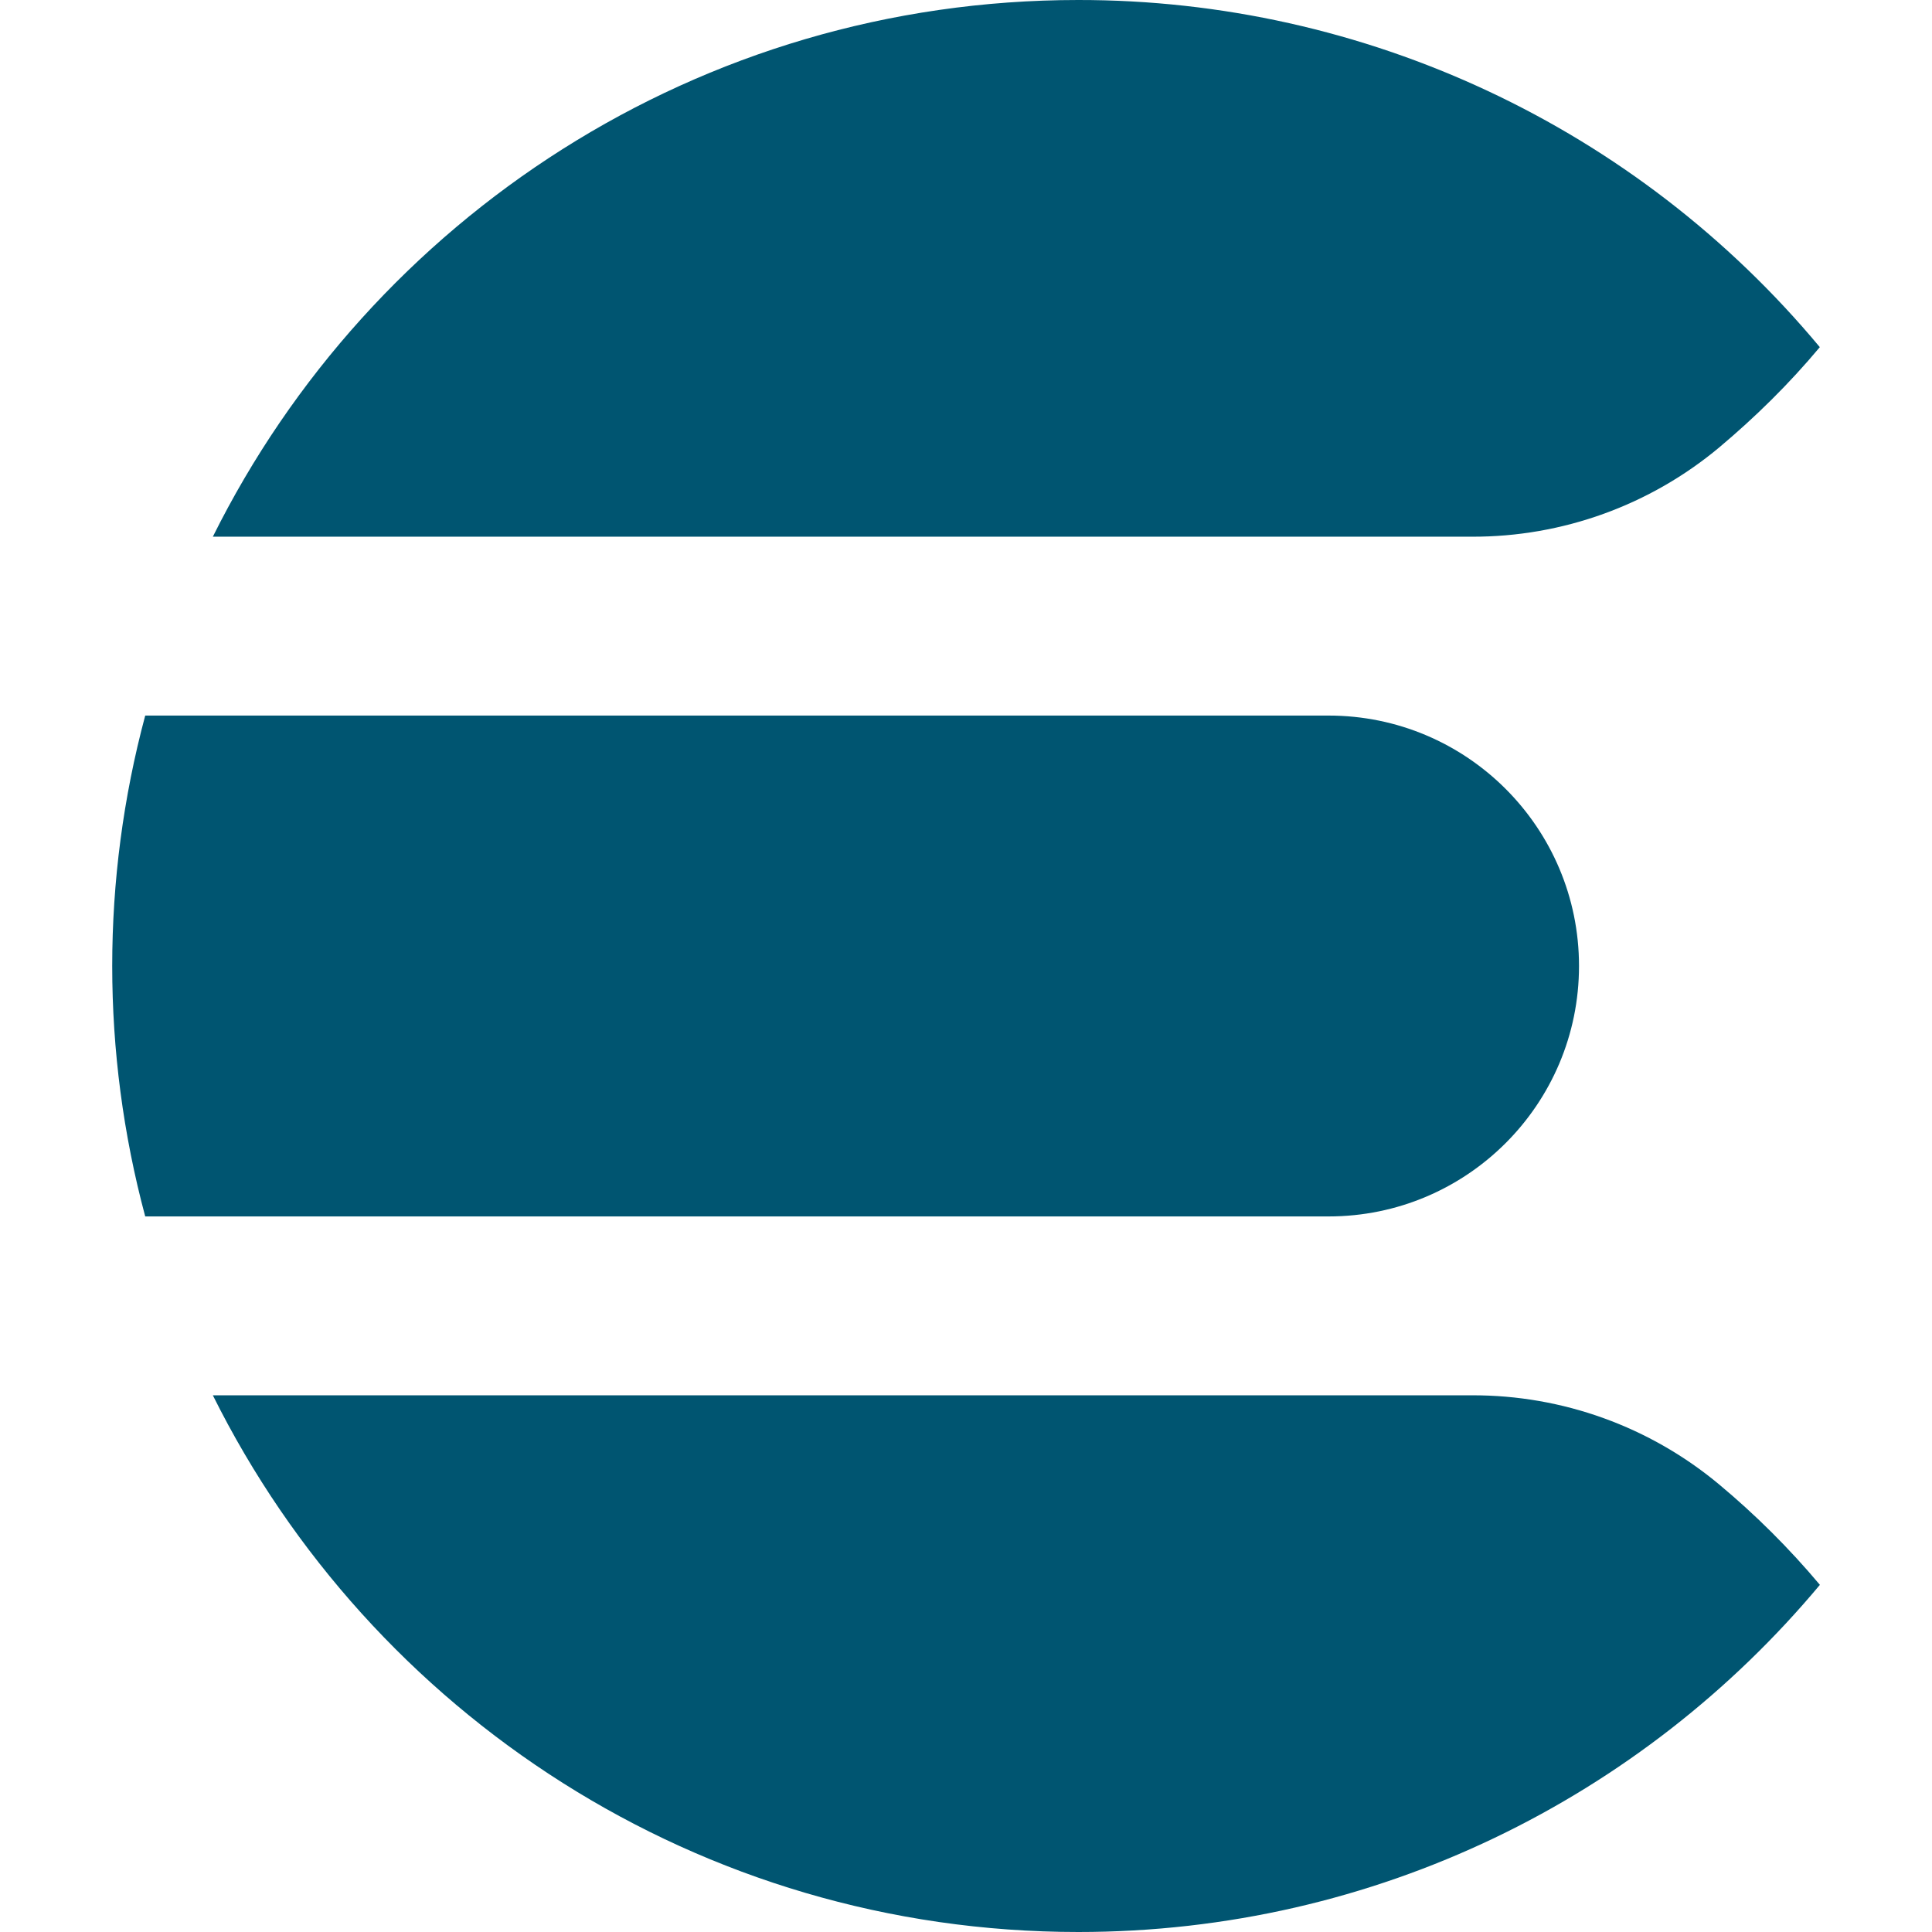
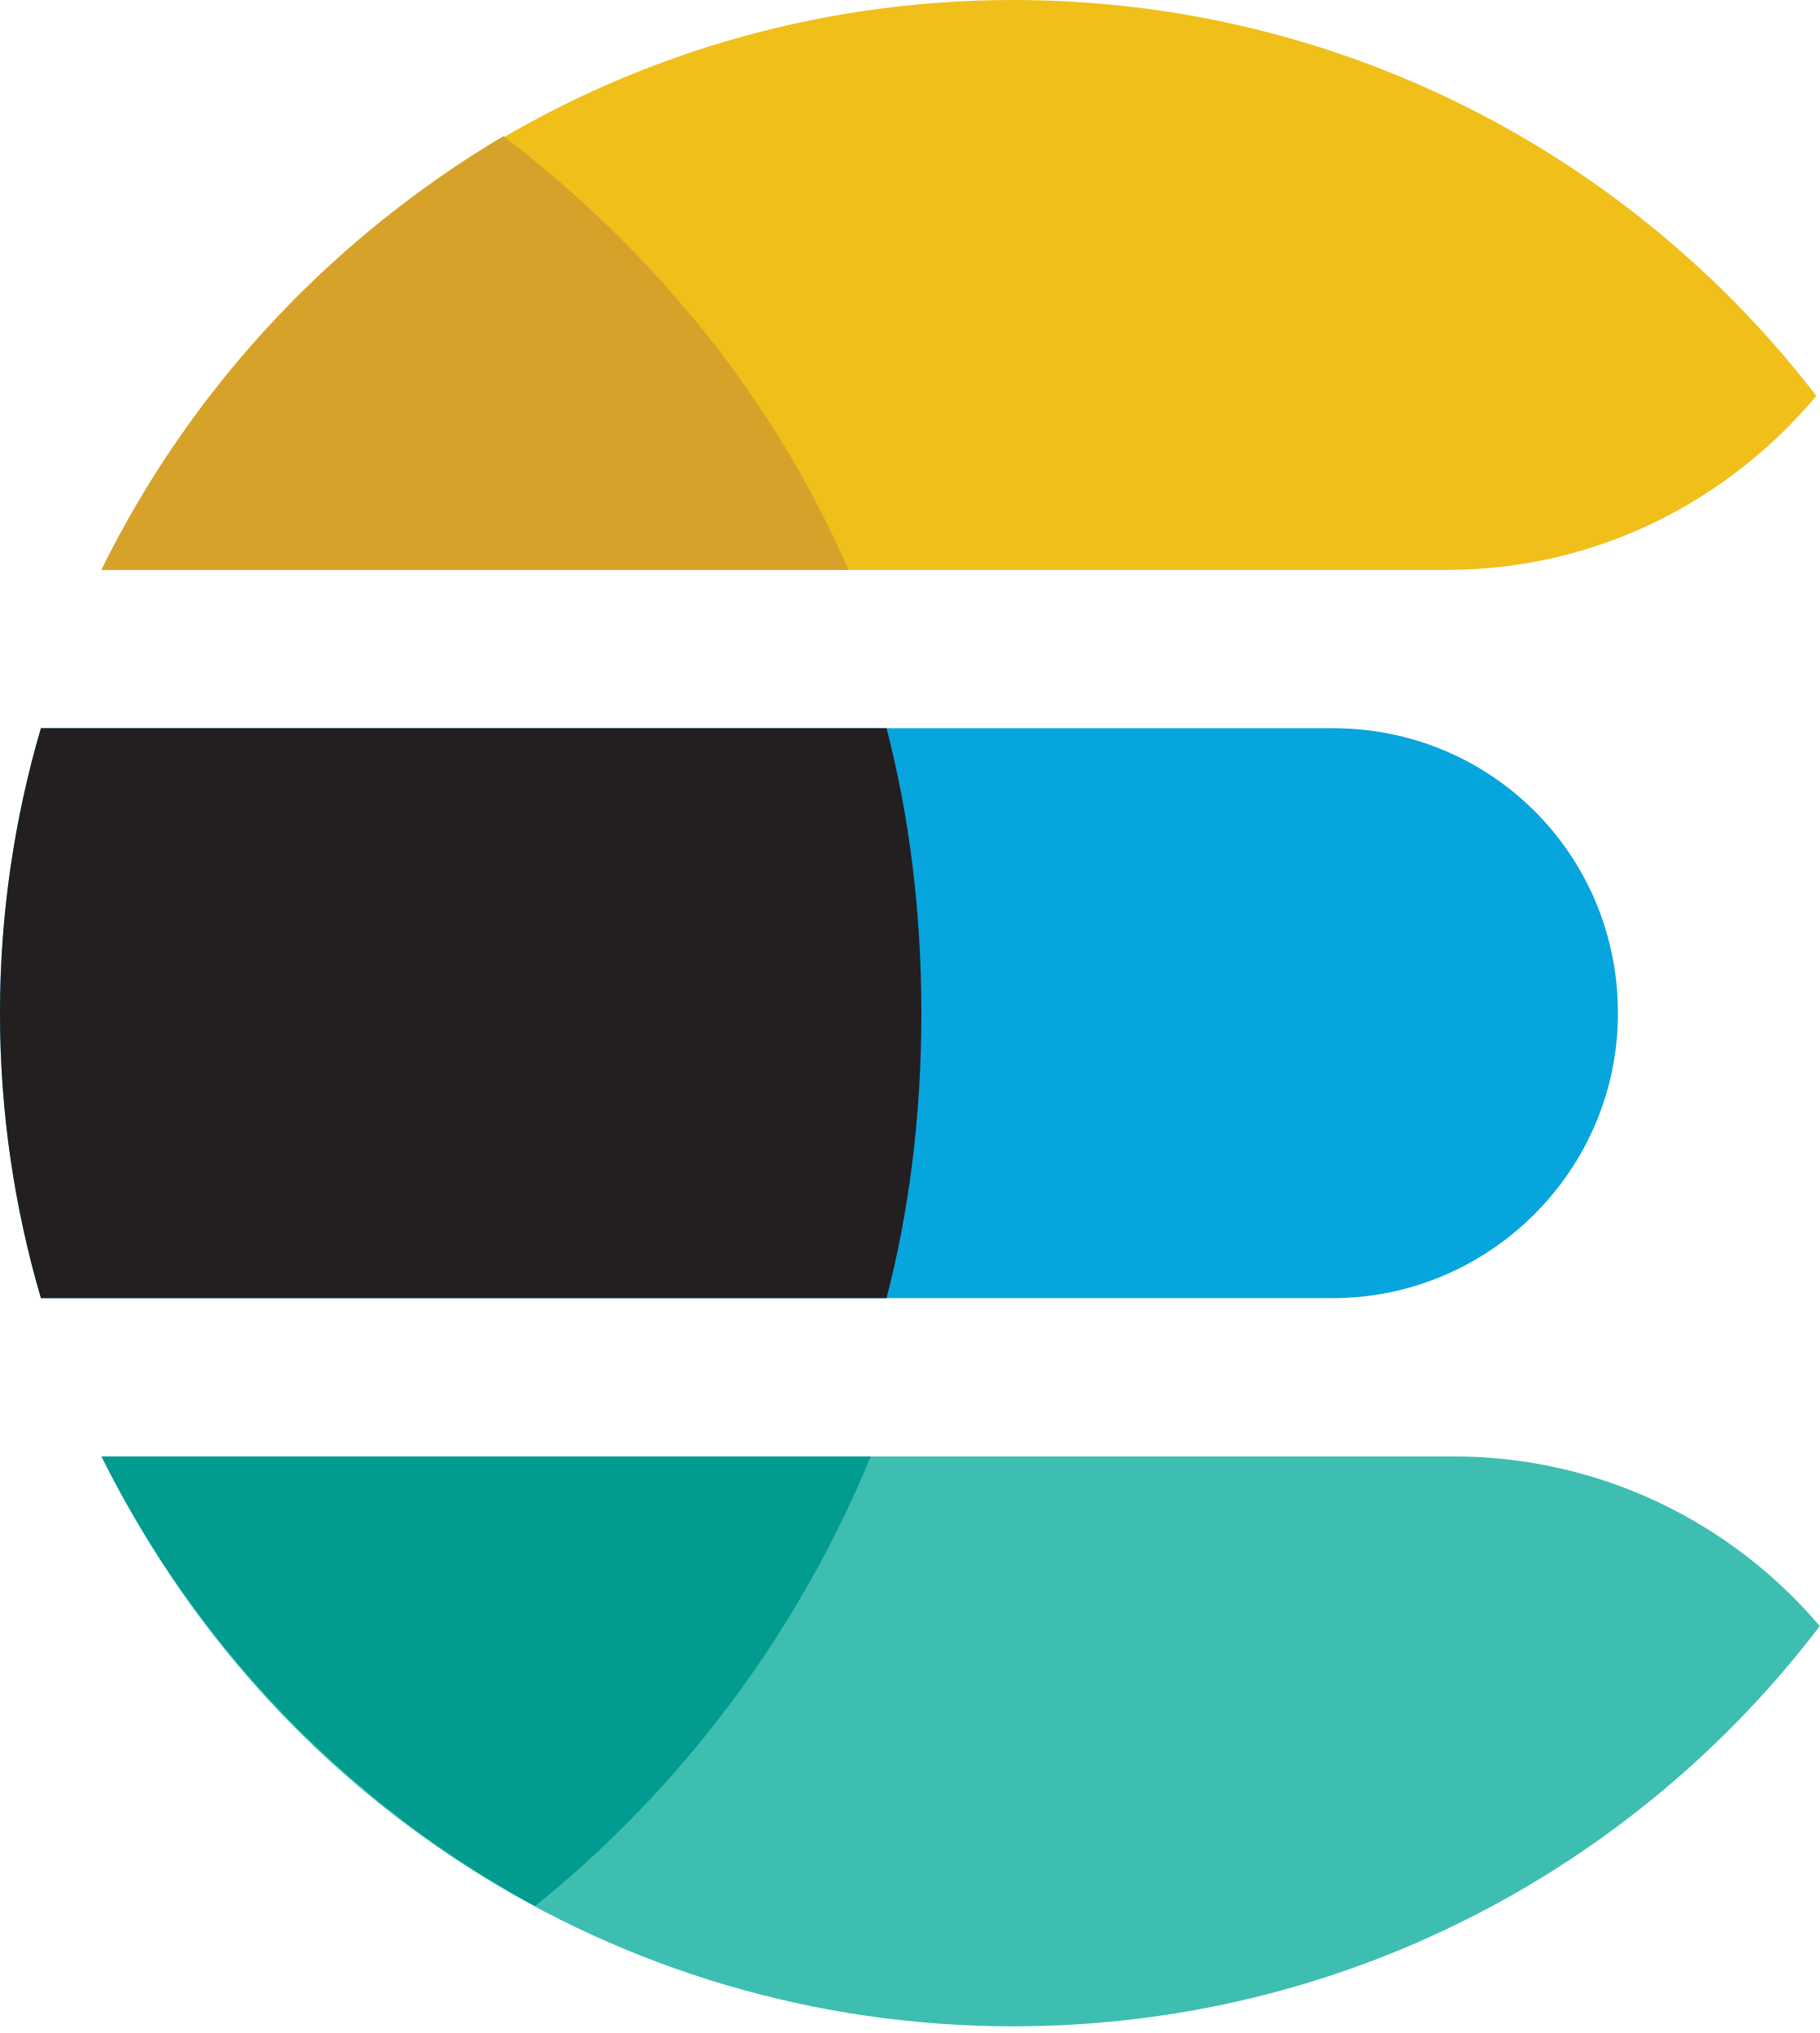
- <svg xmlns="http://www.w3.org/2000/svg" role="img" viewBox="0 0 24 24" fill="#005571">
-   <path d="M13.394 0C8.683 0 4.609 2.716 2.644 6.667h15.641a4.77 4.77 0 0 0 3.073-1.11c.446-.375.864-.785 1.247-1.243l.001-.002A11.974 11.974 0 0 0 13.394 0zM1.804 8.889a12.009 12.009 0 0 0 0 6.222h14.7a3.111 3.111 0 1 0 0-6.222zm.84 8.444C4.61 21.283 8.684 24 13.395 24c3.701 0 7.011-1.677 9.212-4.312l-.001-.002a9.958 9.958 0 0 0-1.247-1.243 4.77 4.77 0 0 0-3.073-1.11z" />
+ <svg xmlns="http://www.w3.org/2000/svg" width="256px" height="286px" viewBox="0 0 256 286" version="1.1" preserveAspectRatio="xMidYMid">
+   <g>
+     <path d="M14.344,80.173 L203.55,80.173 C224.401,80.173 243.02,70.612 255.513,55.686 C229.453,21.835 188.552,0 142.53,0 C86.178,0 37.476,32.711 14.344,80.173" fill="#F0BF1A" />
+     <path d="M187.515,102.444 L5.755,102.444 C2.033,115.165 0,128.607 0,142.53 C0,156.454 2.033,169.897 5.755,182.617 L187.515,182.617 C209.34,182.617 227.602,164.801 227.602,142.53 C227.602,120.26 209.786,102.444 187.515,102.444" fill="#07A5DE" />
+     <path d="M256,228.755 C243.586,214.164 225.117,204.887 204.441,204.887 L14.345,204.887 C37.477,252.35 86.179,285.06 142.53,285.06 C188.836,285.06 229.966,262.963 256,228.755" fill="#3EBEB0" />
+     <path d="M5.755,102.444 C2.033,115.165 0.001,128.607 0.001,142.53 C0.001,156.454 2.033,169.897 5.755,182.617 L124.713,182.617 C127.832,170.591 129.613,157.229 129.613,142.53 C129.613,127.832 127.832,114.47 124.713,102.444 L5.755,102.444 Z" fill="#231F20" />
+     <path d="M70.82,19.153 C46.767,33.406 26.724,54.785 14.253,80.174 L119.369,80.174 C108.679,55.676 91.754,35.188 70.82,19.153" fill="#D7A229" />
+     <path d="M75.274,268.135 C95.762,251.655 112.242,229.83 122.487,204.887 L14.253,204.887 C27.615,231.612 48.995,253.882 75.274,268.135" fill="#019B8F" />
+   </g>
</svg>
